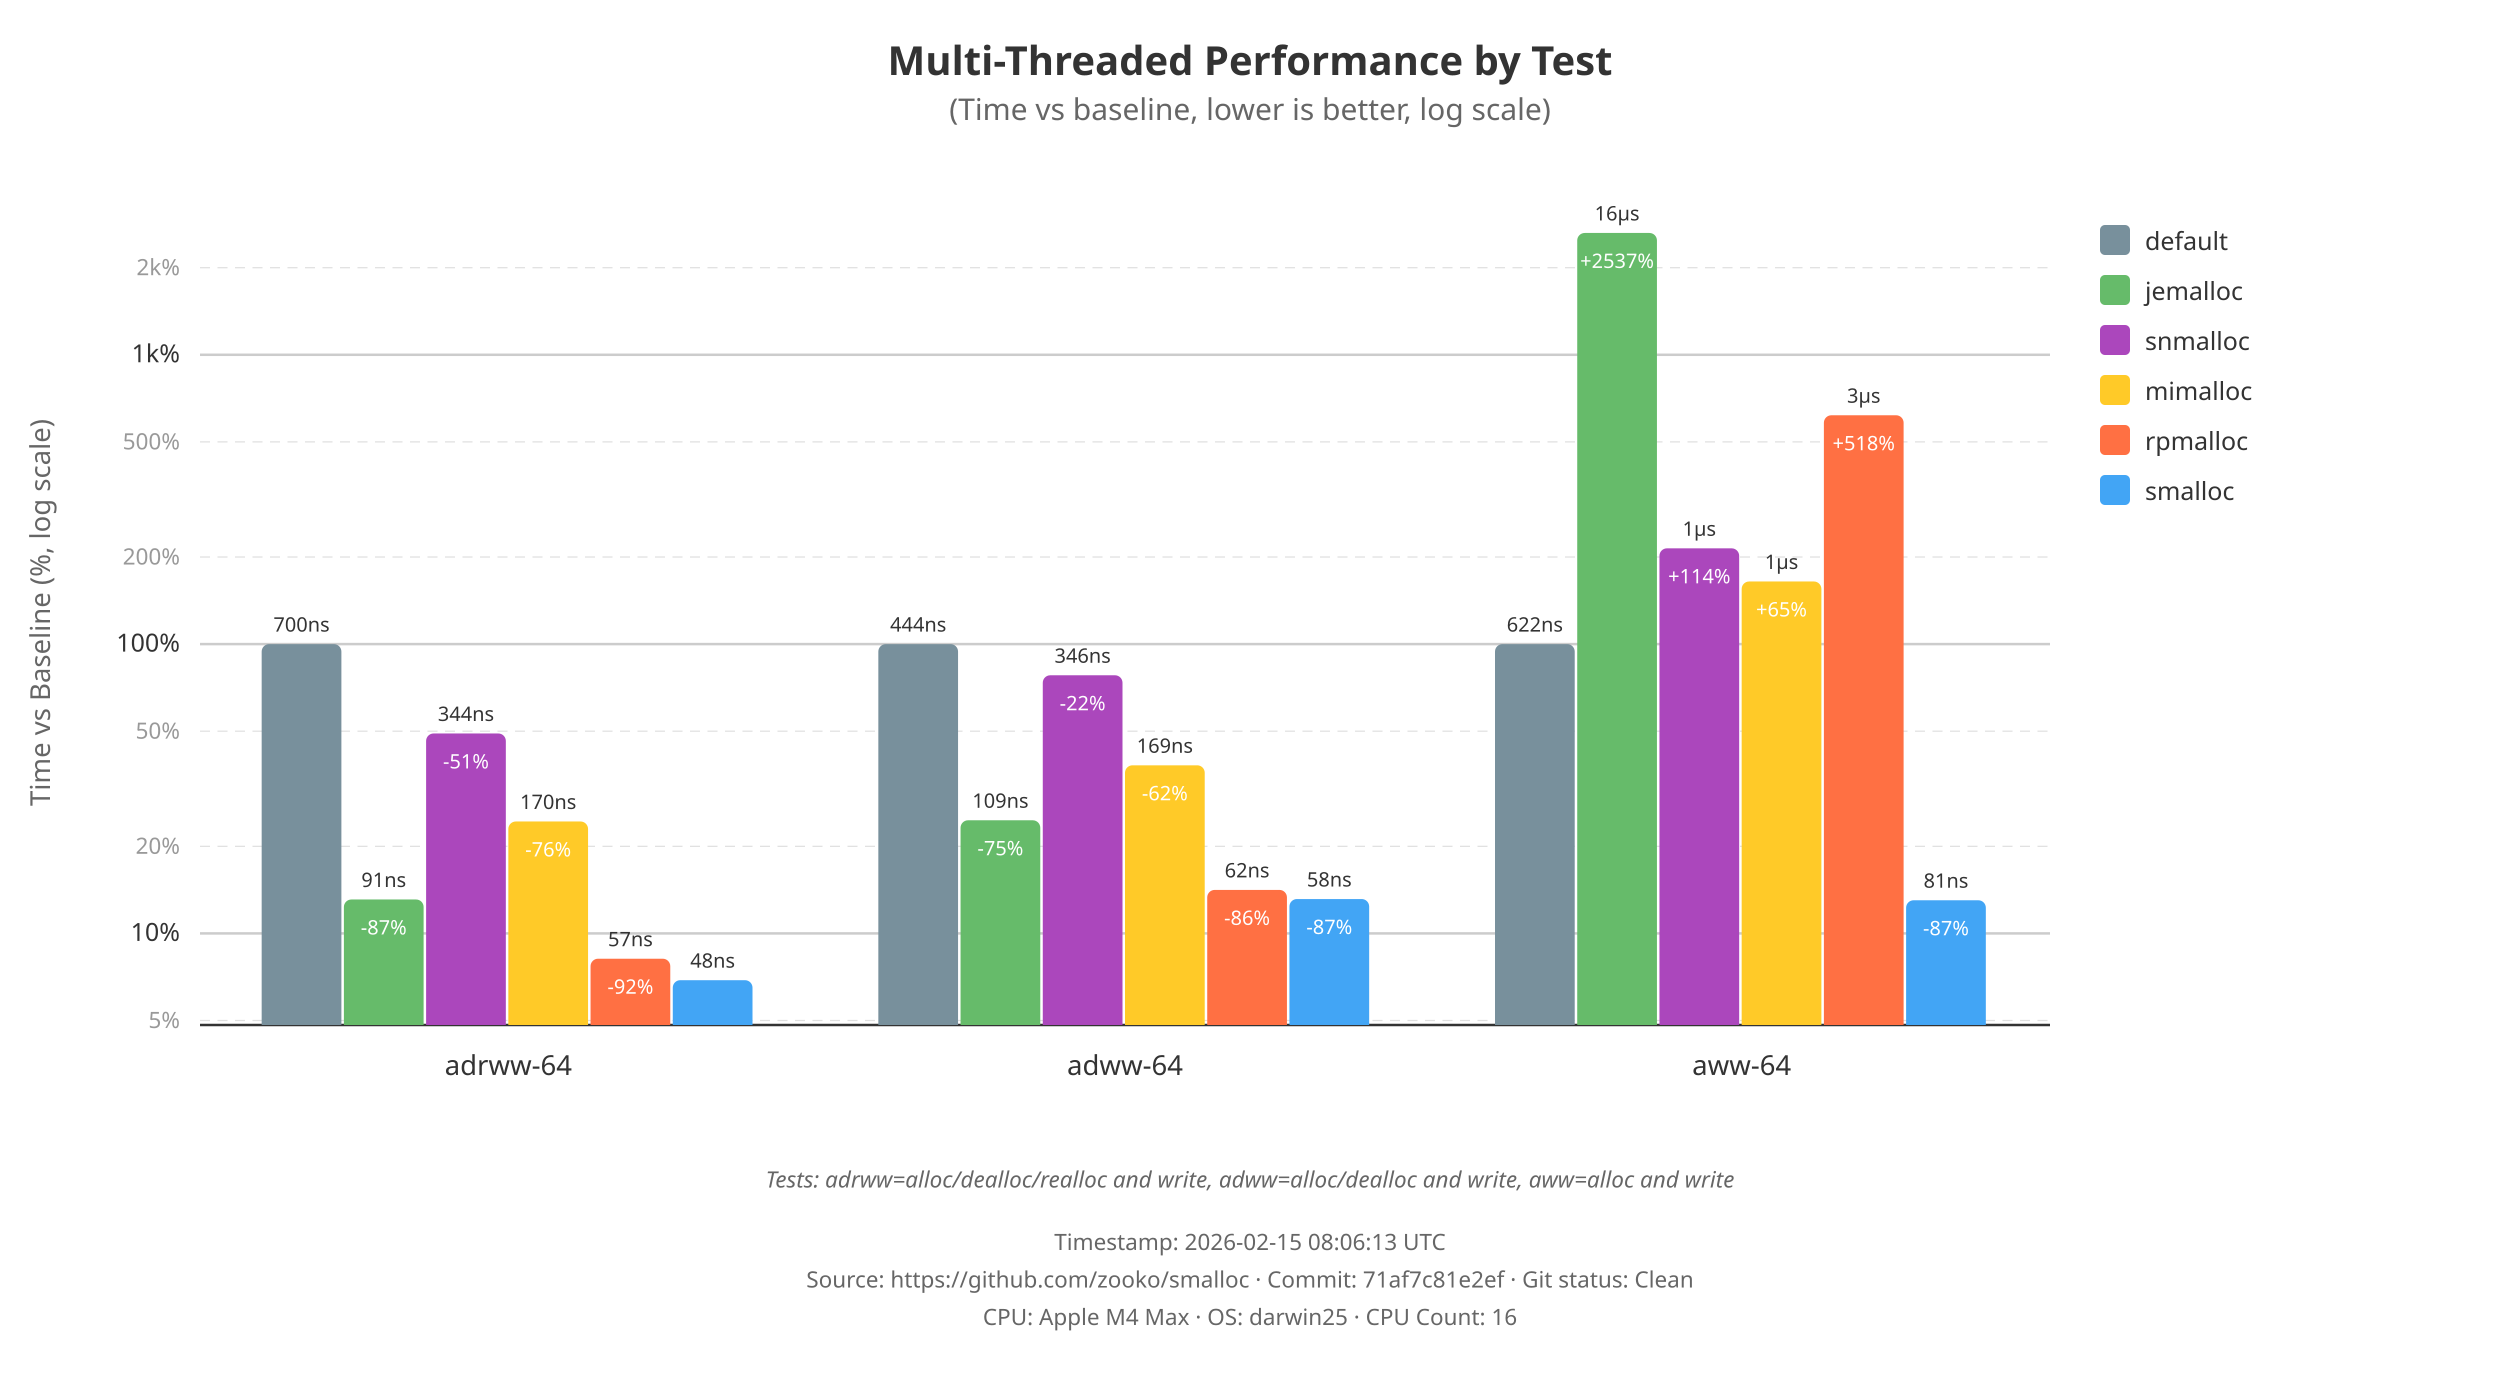
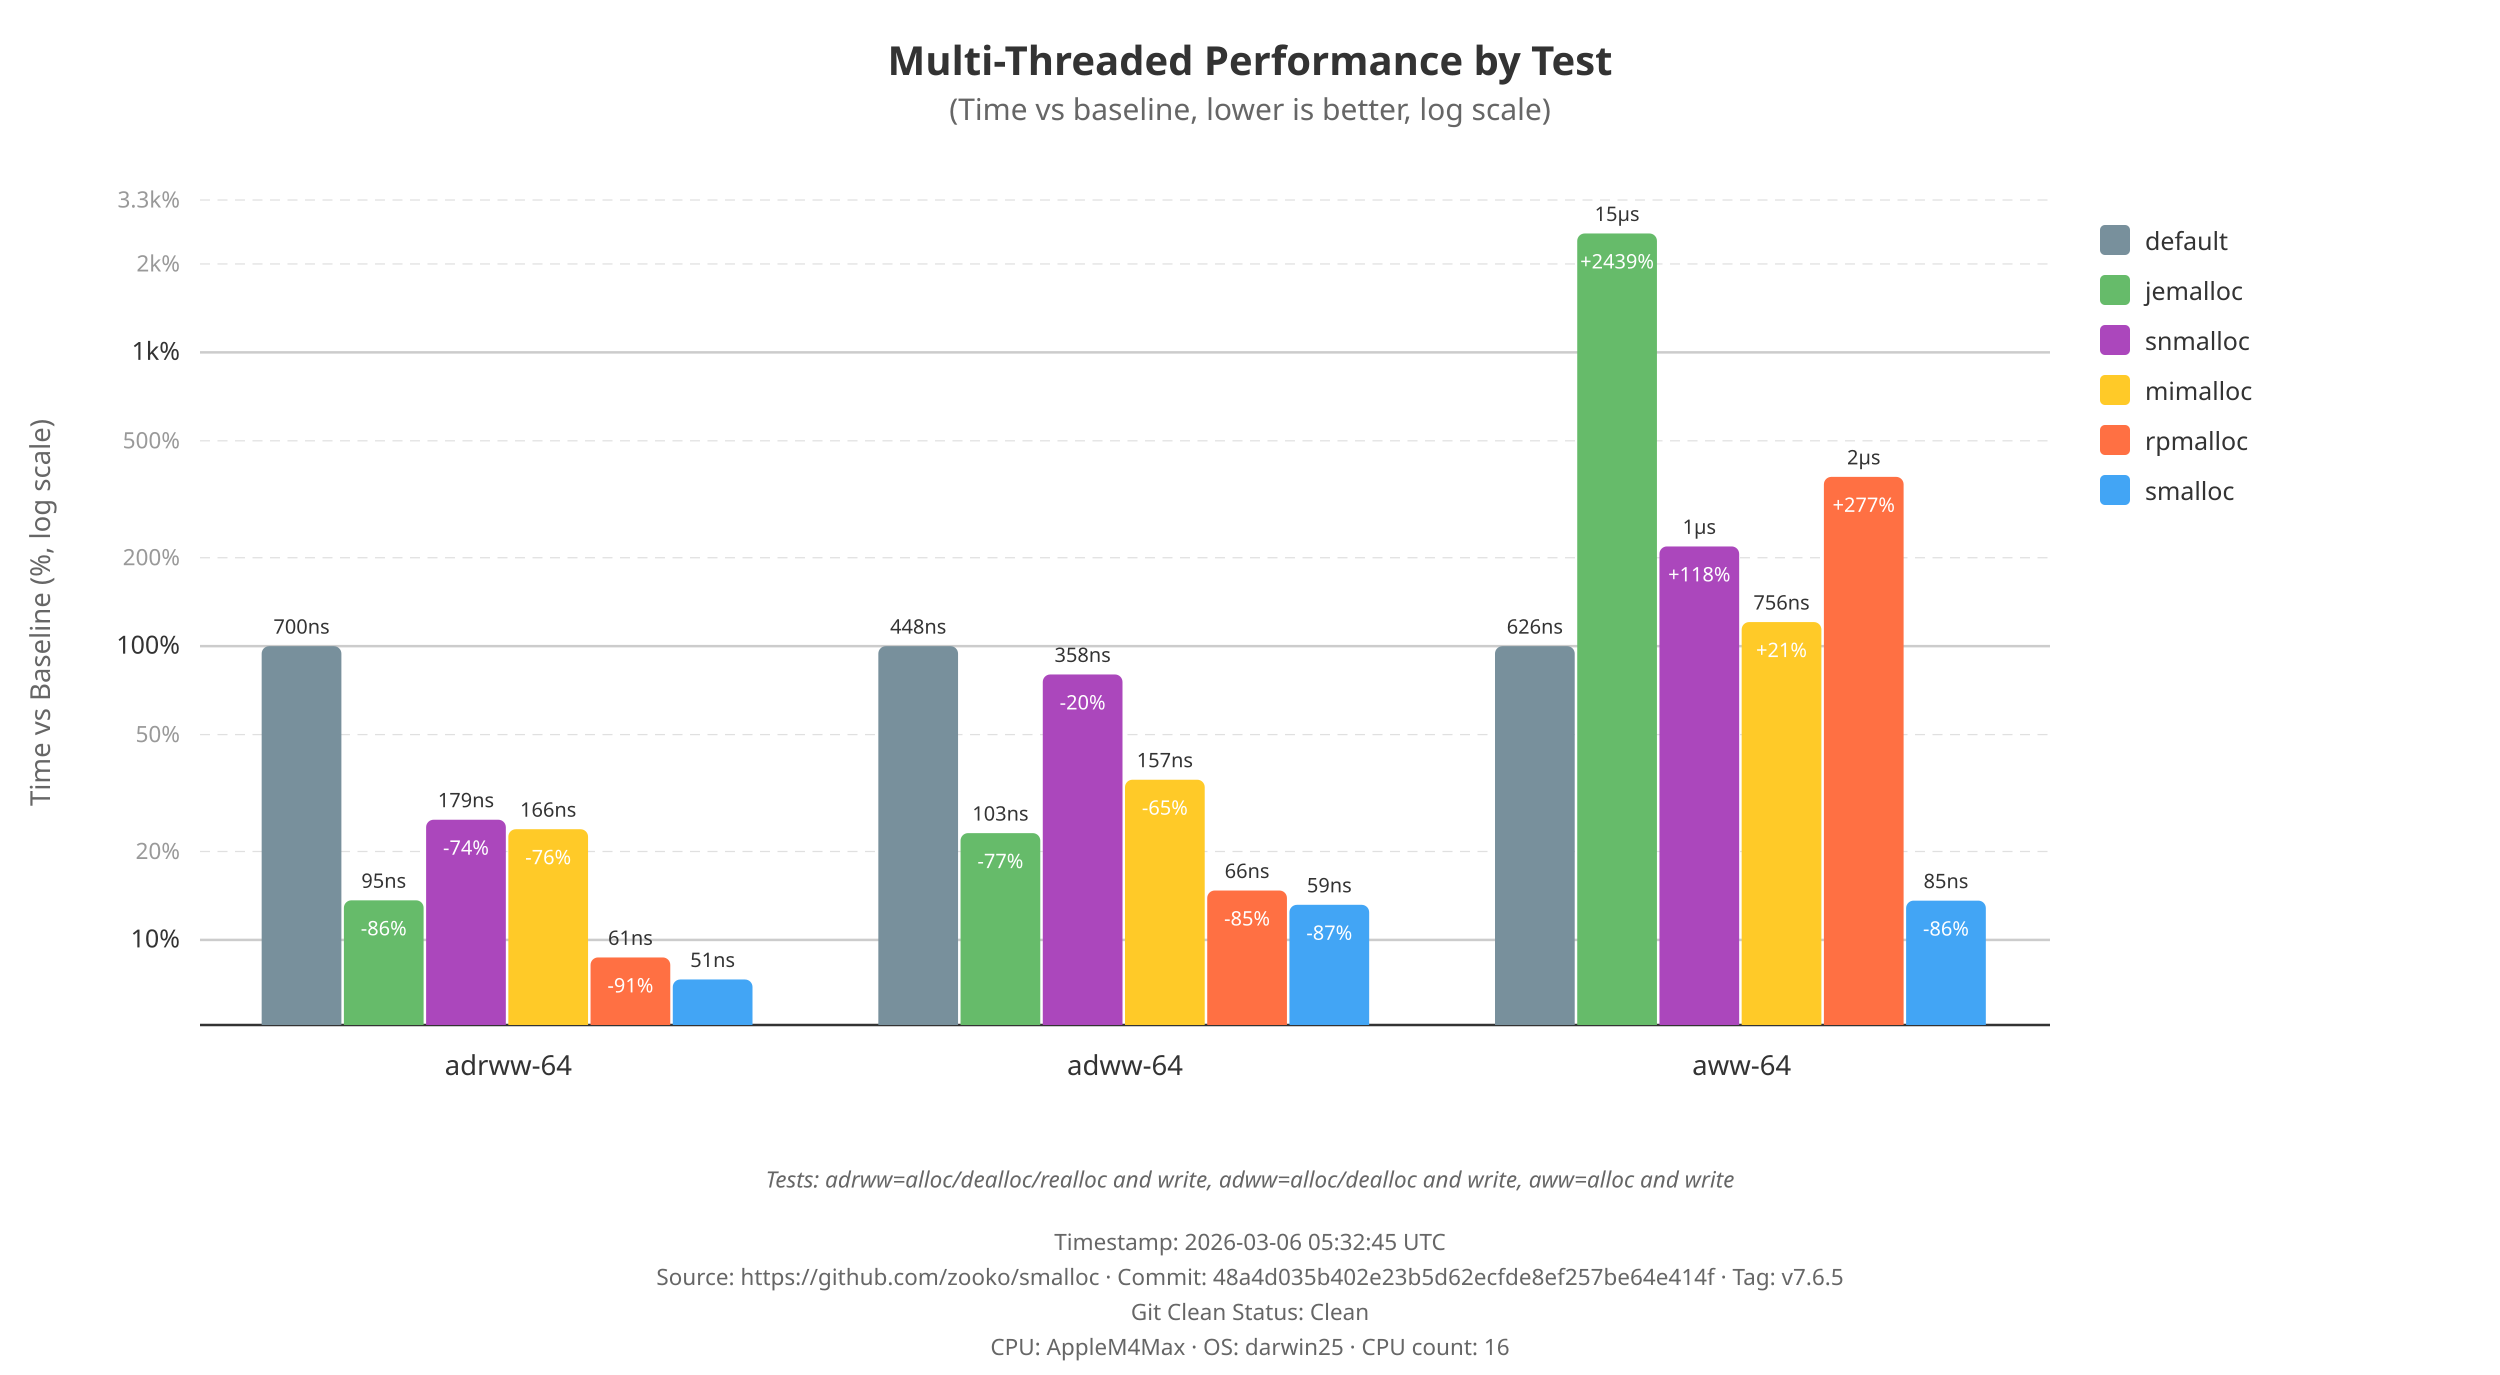
<svg xmlns="http://www.w3.org/2000/svg" viewBox="0 0 1000 550" width="1000" height="550">
  <rect width="1000" height="550" fill="white" />
  <style>
    .title { font-family: sans-serif; font-size: 16px; font-weight: bold; fill: #333333; }
    .subtitle { font-family: sans-serif; font-size: 12px; fill: #666666; }
    .axis-label { font-family: sans-serif; font-size: 11px; fill: #666666; }
    .tick-label { font-family: sans-serif; font-size: 10px; fill: #333333; }
    .tick-label-minor { font-family: sans-serif; font-size: 9px; fill: #999999; }
    .test-label { font-family: sans-serif; font-size: 11px; fill: #333333; }
    .bar-label-value { font-family: sans-serif; font-size: 8px; fill: #333333; }
    .bar-label-pct { font-family: sans-serif; font-size: 8px; fill: white; }
    .legend-text { font-family: sans-serif; font-size: 10px; fill: #333333; }
    .metadata { font-family: sans-serif; font-size: 9px; fill: #666666; }
    .key-text { font-family: sans-serif; font-size: 9px; font-style: italic; fill: #666666; }
    .grid-line-major { stroke: #cccccc; stroke-width: 1; }
    .grid-line-minor { stroke: #e0e0e0; stroke-width: 0.5; stroke-dasharray: 4,3; }
  </style>
  <text x="500.0" y="30" class="title" text-anchor="middle">Multi-Threaded Performance by Test</text>
  <text x="500.0" y="48" class="subtitle" text-anchor="middle">(Time vs baseline, lower is better, log scale)</text>
  <text x="20" y="245.0" class="axis-label" text-anchor="middle" transform="rotate(-90 20 245.0)">Time vs Baseline (%, log scale)</text>
-   <line x1="80" y1="408.204" x2="820" y2="408.204" class="grid-line-minor" />
-   <text x="72" y="411.204" class="tick-label-minor" text-anchor="end">5%</text>
-   <line x1="80" y1="338.529" x2="820" y2="338.529" class="grid-line-minor" />
-   <text x="72" y="341.529" class="tick-label-minor" text-anchor="end">20%</text>
-   <line x1="80" y1="292.477" x2="820" y2="292.477" class="grid-line-minor" />
-   <text x="72" y="295.477" class="tick-label-minor" text-anchor="end">50%</text>
-   <line x1="80" y1="222.802" x2="820" y2="222.802" class="grid-line-minor" />
-   <text x="72" y="225.802" class="tick-label-minor" text-anchor="end">200%</text>
-   <line x1="80" y1="176.75" x2="820" y2="176.75" class="grid-line-minor" />
-   <text x="72" y="179.75" class="tick-label-minor" text-anchor="end">500%</text>
-   <line x1="80" y1="107.075" x2="820" y2="107.075" class="grid-line-minor" />
-   <text x="72" y="110.075" class="tick-label-minor" text-anchor="end">2k%</text>
-   <line x1="80" y1="373.367" x2="820" y2="373.367" class="grid-line-major" />
-   <text x="72" y="376.367" class="tick-label" text-anchor="end">10%</text>
-   <line x1="80" y1="257.64" x2="820" y2="257.64" class="grid-line-major" />
-   <text x="72" y="260.64" class="tick-label" text-anchor="end">100%</text>
-   <line x1="80" y1="141.913" x2="820" y2="141.913" class="grid-line-major" />
-   <text x="72" y="144.913" class="tick-label" text-anchor="end">1k%</text>
-   <line x1="80" y1="257.64" x2="820" y2="257.64" class="grid-line-line" />
+   <line x1="80" y1="340.596" x2="820" y2="340.596" class="grid-line-minor" />
+   <text x="72" y="343.596" class="tick-label-minor" text-anchor="end">20%</text>
+   <line x1="80" y1="293.834" x2="820" y2="293.834" class="grid-line-minor" />
+   <text x="72" y="296.834" class="tick-label-minor" text-anchor="end">50%</text>
+   <line x1="80" y1="223.086" x2="820" y2="223.086" class="grid-line-minor" />
+   <text x="72" y="226.086" class="tick-label-minor" text-anchor="end">200%</text>
+   <line x1="80" y1="176.324" x2="820" y2="176.324" class="grid-line-minor" />
+   <text x="72" y="179.324" class="tick-label-minor" text-anchor="end">500%</text>
+   <line x1="80" y1="105.576" x2="820" y2="105.576" class="grid-line-minor" />
+   <text x="72" y="108.576" class="tick-label-minor" text-anchor="end">2k%</text>
+   <line x1="80" y1="80.004" x2="820" y2="80.004" class="grid-line-minor" />
+   <text x="72" y="83.004" class="tick-label-minor" text-anchor="end">3.3k%</text>
+   <line x1="80" y1="375.97" x2="820" y2="375.97" class="grid-line-major" />
+   <text x="72" y="378.97" class="tick-label" text-anchor="end">10%</text>
+   <line x1="80" y1="258.46" x2="820" y2="258.46" class="grid-line-major" />
+   <text x="72" y="261.46" class="tick-label" text-anchor="end">100%</text>
+   <line x1="80" y1="140.95" x2="820" y2="140.95" class="grid-line-major" />
+   <text x="72" y="143.95" class="tick-label" text-anchor="end">1k%</text>
+   <line x1="80" y1="258.46" x2="820" y2="258.46" class="grid-line-line" />
  <line x1="80" y1="410" x2="820" y2="410" stroke="#333333" stroke-width="1" />
-   <path d="M 104.667 410.0 L 136.556 410.0 L 136.556 260.64 A 3 3 0 0 0 133.556 257.64 L 107.667 257.64 A 3 3 0 0 0 104.667 260.64 Z" fill="#78909c" />
-   <text x="120.611" y="252.64" class="bar-label-value" text-anchor="middle">700ns</text>
-   <path d="M 137.556 410.0 L 169.444 410.0 L 169.444 362.798 A 3 3 0 0 0 166.444 359.798 L 140.556 359.798 A 3 3 0 0 0 137.556 362.798 Z" fill="#66bb6a" />
-   <text x="153.5" y="354.798" class="bar-label-value" text-anchor="middle">91ns</text>
-   <text x="153.5" y="373.798" class="bar-label-pct" text-anchor="middle">-87%</text>
-   <path d="M 170.444 410.0 L 202.333 410.0 L 202.333 296.389 A 3 3 0 0 0 199.333 293.389 L 173.444 293.389 A 3 3 0 0 0 170.444 296.389 Z" fill="#ab47bc" />
-   <text x="186.389" y="288.389" class="bar-label-value" text-anchor="middle">344ns</text>
-   <text x="186.389" y="307.389" class="bar-label-pct" text-anchor="middle">-51%</text>
-   <path d="M 203.333 410.0 L 235.222 410.0 L 235.222 331.593 A 3 3 0 0 0 232.222 328.593 L 206.333 328.593 A 3 3 0 0 0 203.333 331.593 Z" fill="#ffca28" />
-   <text x="219.278" y="323.593" class="bar-label-value" text-anchor="middle">170ns</text>
-   <text x="219.278" y="342.593" class="bar-label-pct" text-anchor="middle">-76%</text>
-   <path d="M 236.222 410.0 L 268.111 410.0 L 268.111 386.486 A 3 3 0 0 0 265.111 383.486 L 239.222 383.486 A 3 3 0 0 0 236.222 386.486 Z" fill="#ff7043" />
-   <text x="252.167" y="378.486" class="bar-label-value" text-anchor="middle">57ns</text>
-   <text x="252.167" y="397.486" class="bar-label-pct" text-anchor="middle">-92%</text>
-   <path d="M 269.111 410.0 L 301 410.0 L 301 395.074 A 3 3 0 0 0 298 392.074 L 272.111 392.074 A 3 3 0 0 0 269.111 395.074 Z" fill="#42a5f5" />
-   <text x="285.056" y="387.074" class="bar-label-value" text-anchor="middle">48ns</text>
+   <path d="M 104.667 410.0 L 136.556 410.0 L 136.556 261.46 A 3 3 0 0 0 133.556 258.46 L 107.667 258.46 A 3 3 0 0 0 104.667 261.46 Z" fill="#78909c" />
+   <text x="120.611" y="253.46" class="bar-label-value" text-anchor="middle">700ns</text>
+   <path d="M 137.556 410.0 L 169.444 410.0 L 169.444 363.129 A 3 3 0 0 0 166.444 360.129 L 140.556 360.129 A 3 3 0 0 0 137.556 363.129 Z" fill="#66bb6a" />
+   <text x="153.5" y="355.129" class="bar-label-value" text-anchor="middle">95ns</text>
+   <text x="153.5" y="374.129" class="bar-label-pct" text-anchor="middle">-86%</text>
+   <path d="M 170.444 410.0 L 202.333 410.0 L 202.333 330.892 A 3 3 0 0 0 199.333 327.892 L 173.444 327.892 A 3 3 0 0 0 170.444 330.892 Z" fill="#ab47bc" />
+   <text x="186.389" y="322.892" class="bar-label-value" text-anchor="middle">179ns</text>
+   <text x="186.389" y="341.892" class="bar-label-pct" text-anchor="middle">-74%</text>
+   <path d="M 203.333 410.0 L 235.222 410.0 L 235.222 334.692 A 3 3 0 0 0 232.222 331.692 L 206.333 331.692 A 3 3 0 0 0 203.333 334.692 Z" fill="#ffca28" />
+   <text x="219.278" y="326.692" class="bar-label-value" text-anchor="middle">166ns</text>
+   <text x="219.278" y="345.692" class="bar-label-pct" text-anchor="middle">-76%</text>
+   <path d="M 236.222 410.0 L 268.111 410.0 L 268.111 385.975 A 3 3 0 0 0 265.111 382.975 L 239.222 382.975 A 3 3 0 0 0 236.222 385.975 Z" fill="#ff7043" />
+   <text x="252.167" y="377.975" class="bar-label-value" text-anchor="middle">61ns</text>
+   <text x="252.167" y="396.975" class="bar-label-pct" text-anchor="middle">-91%</text>
+   <path d="M 269.111 410.0 L 301 410.0 L 301 394.797 A 3 3 0 0 0 298 391.797 L 272.111 391.797 A 3 3 0 0 0 269.111 394.797 Z" fill="#42a5f5" />
+   <text x="285.056" y="386.797" class="bar-label-value" text-anchor="middle">51ns</text>
  <text x="203.333" y="430" class="test-label" text-anchor="middle">adrww-64</text>
-   <path d="M 351.333 410.0 L 383.222 410.0 L 383.222 260.64 A 3 3 0 0 0 380.222 257.64 L 354.333 257.64 A 3 3 0 0 0 351.333 260.64 Z" fill="#78909c" />
-   <text x="367.278" y="252.64" class="bar-label-value" text-anchor="middle">444ns</text>
-   <path d="M 384.222 410.0 L 416.111 410.0 L 416.111 331.113 A 3 3 0 0 0 413.111 328.113 L 387.222 328.113 A 3 3 0 0 0 384.222 331.113 Z" fill="#66bb6a" />
-   <text x="400.167" y="323.113" class="bar-label-value" text-anchor="middle">109ns</text>
-   <text x="400.167" y="342.113" class="bar-label-pct" text-anchor="middle">-75%</text>
-   <path d="M 417.111 410.0 L 449.0 410.0 L 449.0 273.109 A 3 3 0 0 0 446.0 270.109 L 420.111 270.109 A 3 3 0 0 0 417.111 273.109 Z" fill="#ab47bc" />
-   <text x="433.056" y="265.109" class="bar-label-value" text-anchor="middle">346ns</text>
-   <text x="433.056" y="284.109" class="bar-label-pct" text-anchor="middle">-22%</text>
-   <path d="M 450.0 410.0 L 481.889 410.0 L 481.889 309.12 A 3 3 0 0 0 478.889 306.12 L 453.0 306.12 A 3 3 0 0 0 450.0 309.12 Z" fill="#ffca28" />
-   <text x="465.944" y="301.12" class="bar-label-value" text-anchor="middle">169ns</text>
-   <text x="465.944" y="320.12" class="bar-label-pct" text-anchor="middle">-62%</text>
-   <path d="M 482.889 410.0 L 514.778 410.0 L 514.778 358.964 A 3 3 0 0 0 511.778 355.964 L 485.889 355.964 A 3 3 0 0 0 482.889 358.964 Z" fill="#ff7043" />
-   <text x="498.833" y="350.964" class="bar-label-value" text-anchor="middle">62ns</text>
-   <text x="498.833" y="369.964" class="bar-label-pct" text-anchor="middle">-86%</text>
-   <path d="M 515.778 410.0 L 547.667 410.0 L 547.667 362.614 A 3 3 0 0 0 544.667 359.614 L 518.778 359.614 A 3 3 0 0 0 515.778 362.614 Z" fill="#42a5f5" />
-   <text x="531.722" y="354.614" class="bar-label-value" text-anchor="middle">58ns</text>
-   <text x="531.722" y="373.614" class="bar-label-pct" text-anchor="middle">-87%</text>
+   <path d="M 351.333 410.0 L 383.222 410.0 L 383.222 261.46 A 3 3 0 0 0 380.222 258.46 L 354.333 258.46 A 3 3 0 0 0 351.333 261.46 Z" fill="#78909c" />
+   <text x="367.278" y="253.46" class="bar-label-value" text-anchor="middle">448ns</text>
+   <path d="M 384.222 410.0 L 416.111 410.0 L 416.111 336.247 A 3 3 0 0 0 413.111 333.247 L 387.222 333.247 A 3 3 0 0 0 384.222 336.247 Z" fill="#66bb6a" />
+   <text x="400.167" y="328.247" class="bar-label-value" text-anchor="middle">103ns</text>
+   <text x="400.167" y="347.247" class="bar-label-pct" text-anchor="middle">-77%</text>
+   <path d="M 417.111 410.0 L 449.0 410.0 L 449.0 272.788 A 3 3 0 0 0 446.0 269.788 L 420.111 269.788 A 3 3 0 0 0 417.111 272.788 Z" fill="#ab47bc" />
+   <text x="433.056" y="264.788" class="bar-label-value" text-anchor="middle">358ns</text>
+   <text x="433.056" y="283.788" class="bar-label-pct" text-anchor="middle">-20%</text>
+   <path d="M 450.0 410.0 L 481.889 410.0 L 481.889 314.885 A 3 3 0 0 0 478.889 311.885 L 453.0 311.885 A 3 3 0 0 0 450.0 314.885 Z" fill="#ffca28" />
+   <text x="465.944" y="306.885" class="bar-label-value" text-anchor="middle">157ns</text>
+   <text x="465.944" y="325.885" class="bar-label-pct" text-anchor="middle">-65%</text>
+   <path d="M 482.889 410.0 L 514.778 410.0 L 514.778 359.208 A 3 3 0 0 0 511.778 356.208 L 485.889 356.208 A 3 3 0 0 0 482.889 359.208 Z" fill="#ff7043" />
+   <text x="498.833" y="351.208" class="bar-label-value" text-anchor="middle">66ns</text>
+   <text x="498.833" y="370.208" class="bar-label-pct" text-anchor="middle">-85%</text>
+   <path d="M 515.778 410.0 L 547.667 410.0 L 547.667 364.93 A 3 3 0 0 0 544.667 361.93 L 518.778 361.93 A 3 3 0 0 0 515.778 364.93 Z" fill="#42a5f5" />
+   <text x="531.722" y="356.93" class="bar-label-value" text-anchor="middle">59ns</text>
+   <text x="531.722" y="375.93" class="bar-label-pct" text-anchor="middle">-87%</text>
  <text x="450.0" y="430" class="test-label" text-anchor="middle">adww-64</text>
-   <path d="M 598 410.0 L 629.889 410.0 L 629.889 260.64 A 3 3 0 0 0 626.889 257.64 L 601 257.64 A 3 3 0 0 0 598 260.64 Z" fill="#78909c" />
-   <text x="613.944" y="252.64" class="bar-label-value" text-anchor="middle">622ns</text>
-   <path d="M 630.889 410.0 L 662.778 410.0 L 662.778 96.186 A 3 3 0 0 0 659.778 93.186 L 633.889 93.186 A 3 3 0 0 0 630.889 96.186 Z" fill="#66bb6a" />
-   <text x="646.833" y="88.186" class="bar-label-value" text-anchor="middle">16μs</text>
-   <text x="646.833" y="107.186" class="bar-label-pct" text-anchor="middle">+2537%</text>
-   <path d="M 663.778 410.0 L 695.667 410.0 L 695.667 222.334 A 3 3 0 0 0 692.667 219.334 L 666.778 219.334 A 3 3 0 0 0 663.778 222.334 Z" fill="#ab47bc" />
-   <text x="679.722" y="214.334" class="bar-label-value" text-anchor="middle">1μs</text>
-   <text x="679.722" y="233.334" class="bar-label-pct" text-anchor="middle">+114%</text>
-   <path d="M 696.667 410.0 L 728.556 410.0 L 728.556 235.593 A 3 3 0 0 0 725.556 232.593 L 699.667 232.593 A 3 3 0 0 0 696.667 235.593 Z" fill="#ffca28" />
-   <text x="712.611" y="227.593" class="bar-label-value" text-anchor="middle">1μs</text>
-   <text x="712.611" y="246.593" class="bar-label-pct" text-anchor="middle">+65%</text>
-   <path d="M 729.556 410.0 L 761.444 410.0 L 761.444 169.105 A 3 3 0 0 0 758.444 166.105 L 732.556 166.105 A 3 3 0 0 0 729.556 169.105 Z" fill="#ff7043" />
-   <text x="745.5" y="161.105" class="bar-label-value" text-anchor="middle">3μs</text>
-   <text x="745.5" y="180.105" class="bar-label-pct" text-anchor="middle">+518%</text>
-   <path d="M 762.444 410.0 L 794.333 410.0 L 794.333 363.104 A 3 3 0 0 0 791.333 360.104 L 765.444 360.104 A 3 3 0 0 0 762.444 363.104 Z" fill="#42a5f5" />
-   <text x="778.389" y="355.104" class="bar-label-value" text-anchor="middle">81ns</text>
-   <text x="778.389" y="374.104" class="bar-label-pct" text-anchor="middle">-87%</text>
+   <path d="M 598 410.0 L 629.889 410.0 L 629.889 261.46 A 3 3 0 0 0 626.889 258.46 L 601 258.46 A 3 3 0 0 0 598 261.46 Z" fill="#78909c" />
+   <text x="613.944" y="253.46" class="bar-label-value" text-anchor="middle">626ns</text>
+   <path d="M 630.889 410.0 L 662.778 410.0 L 662.778 96.389 A 3 3 0 0 0 659.778 93.389 L 633.889 93.389 A 3 3 0 0 0 630.889 96.389 Z" fill="#66bb6a" />
+   <text x="646.833" y="88.389" class="bar-label-value" text-anchor="middle">15μs</text>
+   <text x="646.833" y="107.389" class="bar-label-pct" text-anchor="middle">+2439%</text>
+   <path d="M 663.778 410.0 L 695.667 410.0 L 695.667 221.573 A 3 3 0 0 0 692.667 218.573 L 666.778 218.573 A 3 3 0 0 0 663.778 221.573 Z" fill="#ab47bc" />
+   <text x="679.722" y="213.573" class="bar-label-value" text-anchor="middle">1μs</text>
+   <text x="679.722" y="232.573" class="bar-label-pct" text-anchor="middle">+118%</text>
+   <path d="M 696.667 410.0 L 728.556 410.0 L 728.556 251.826 A 3 3 0 0 0 725.556 248.826 L 699.667 248.826 A 3 3 0 0 0 696.667 251.826 Z" fill="#ffca28" />
+   <text x="712.611" y="243.826" class="bar-label-value" text-anchor="middle">756ns</text>
+   <text x="712.611" y="262.826" class="bar-label-pct" text-anchor="middle">+21%</text>
+   <path d="M 729.556 410.0 L 761.444 410.0 L 761.444 193.746 A 3 3 0 0 0 758.444 190.746 L 732.556 190.746 A 3 3 0 0 0 729.556 193.746 Z" fill="#ff7043" />
+   <text x="745.5" y="185.746" class="bar-label-value" text-anchor="middle">2μs</text>
+   <text x="745.5" y="204.746" class="bar-label-pct" text-anchor="middle">+277%</text>
+   <path d="M 762.444 410.0 L 794.333 410.0 L 794.333 363.255 A 3 3 0 0 0 791.333 360.255 L 765.444 360.255 A 3 3 0 0 0 762.444 363.255 Z" fill="#42a5f5" />
+   <text x="778.389" y="355.255" class="bar-label-value" text-anchor="middle">85ns</text>
+   <text x="778.389" y="374.255" class="bar-label-pct" text-anchor="middle">-86%</text>
  <text x="696.667" y="430" class="test-label" text-anchor="middle">aww-64</text>
  <rect x="840" y="90" width="12" height="12" fill="#78909c" rx="2" />
  <text x="858" y="100" class="legend-text">default</text>
  <rect x="840" y="110" width="12" height="12" fill="#66bb6a" rx="2" />
  <text x="858" y="120" class="legend-text">jemalloc</text>
  <rect x="840" y="130" width="12" height="12" fill="#ab47bc" rx="2" />
  <text x="858" y="140" class="legend-text">snmalloc</text>
  <rect x="840" y="150" width="12" height="12" fill="#ffca28" rx="2" />
  <text x="858" y="160" class="legend-text">mimalloc</text>
  <rect x="840" y="170" width="12" height="12" fill="#ff7043" rx="2" />
  <text x="858" y="180" class="legend-text">rpmalloc</text>
  <rect x="840" y="190" width="12" height="12" fill="#42a5f5" rx="2" />
  <text x="858" y="200" class="legend-text">smalloc</text>
  <text x="500.0" y="475" class="key-text" text-anchor="middle">Tests: adrww=alloc/dealloc/realloc and write, adww=alloc/dealloc and write, aww=alloc and write</text>
-   <text x="500.0" y="500" class="metadata" text-anchor="middle">Timestamp: 2026-02-15 08:06:13 UTC</text>
-   <text x="500.0" y="515" class="metadata" text-anchor="middle">Source: https://github.com/zooko/smalloc · Commit: 71af7c81e2ef · Git status: Clean</text>
-   <text x="500.0" y="530" class="metadata" text-anchor="middle">CPU: Apple M4 Max · OS: darwin25 · CPU Count: 16</text>
+   <text x="500.0" y="500" class="metadata" text-anchor="middle">Timestamp: 2026-03-06 05:32:45 UTC</text>
+   <text x="500.0" y="514" class="metadata" text-anchor="middle">Source: https://github.com/zooko/smalloc · Commit: 48a4d035b402e23b5d62ecfde8ef257be64e414f · Tag: v7.6.5</text>
+   <text x="500.0" y="528" class="metadata" text-anchor="middle">Git Clean Status: Clean</text>
+   <text x="500.0" y="542" class="metadata" text-anchor="middle">CPU: AppleM4Max · OS: darwin25 · CPU count: 16</text>
</svg>
